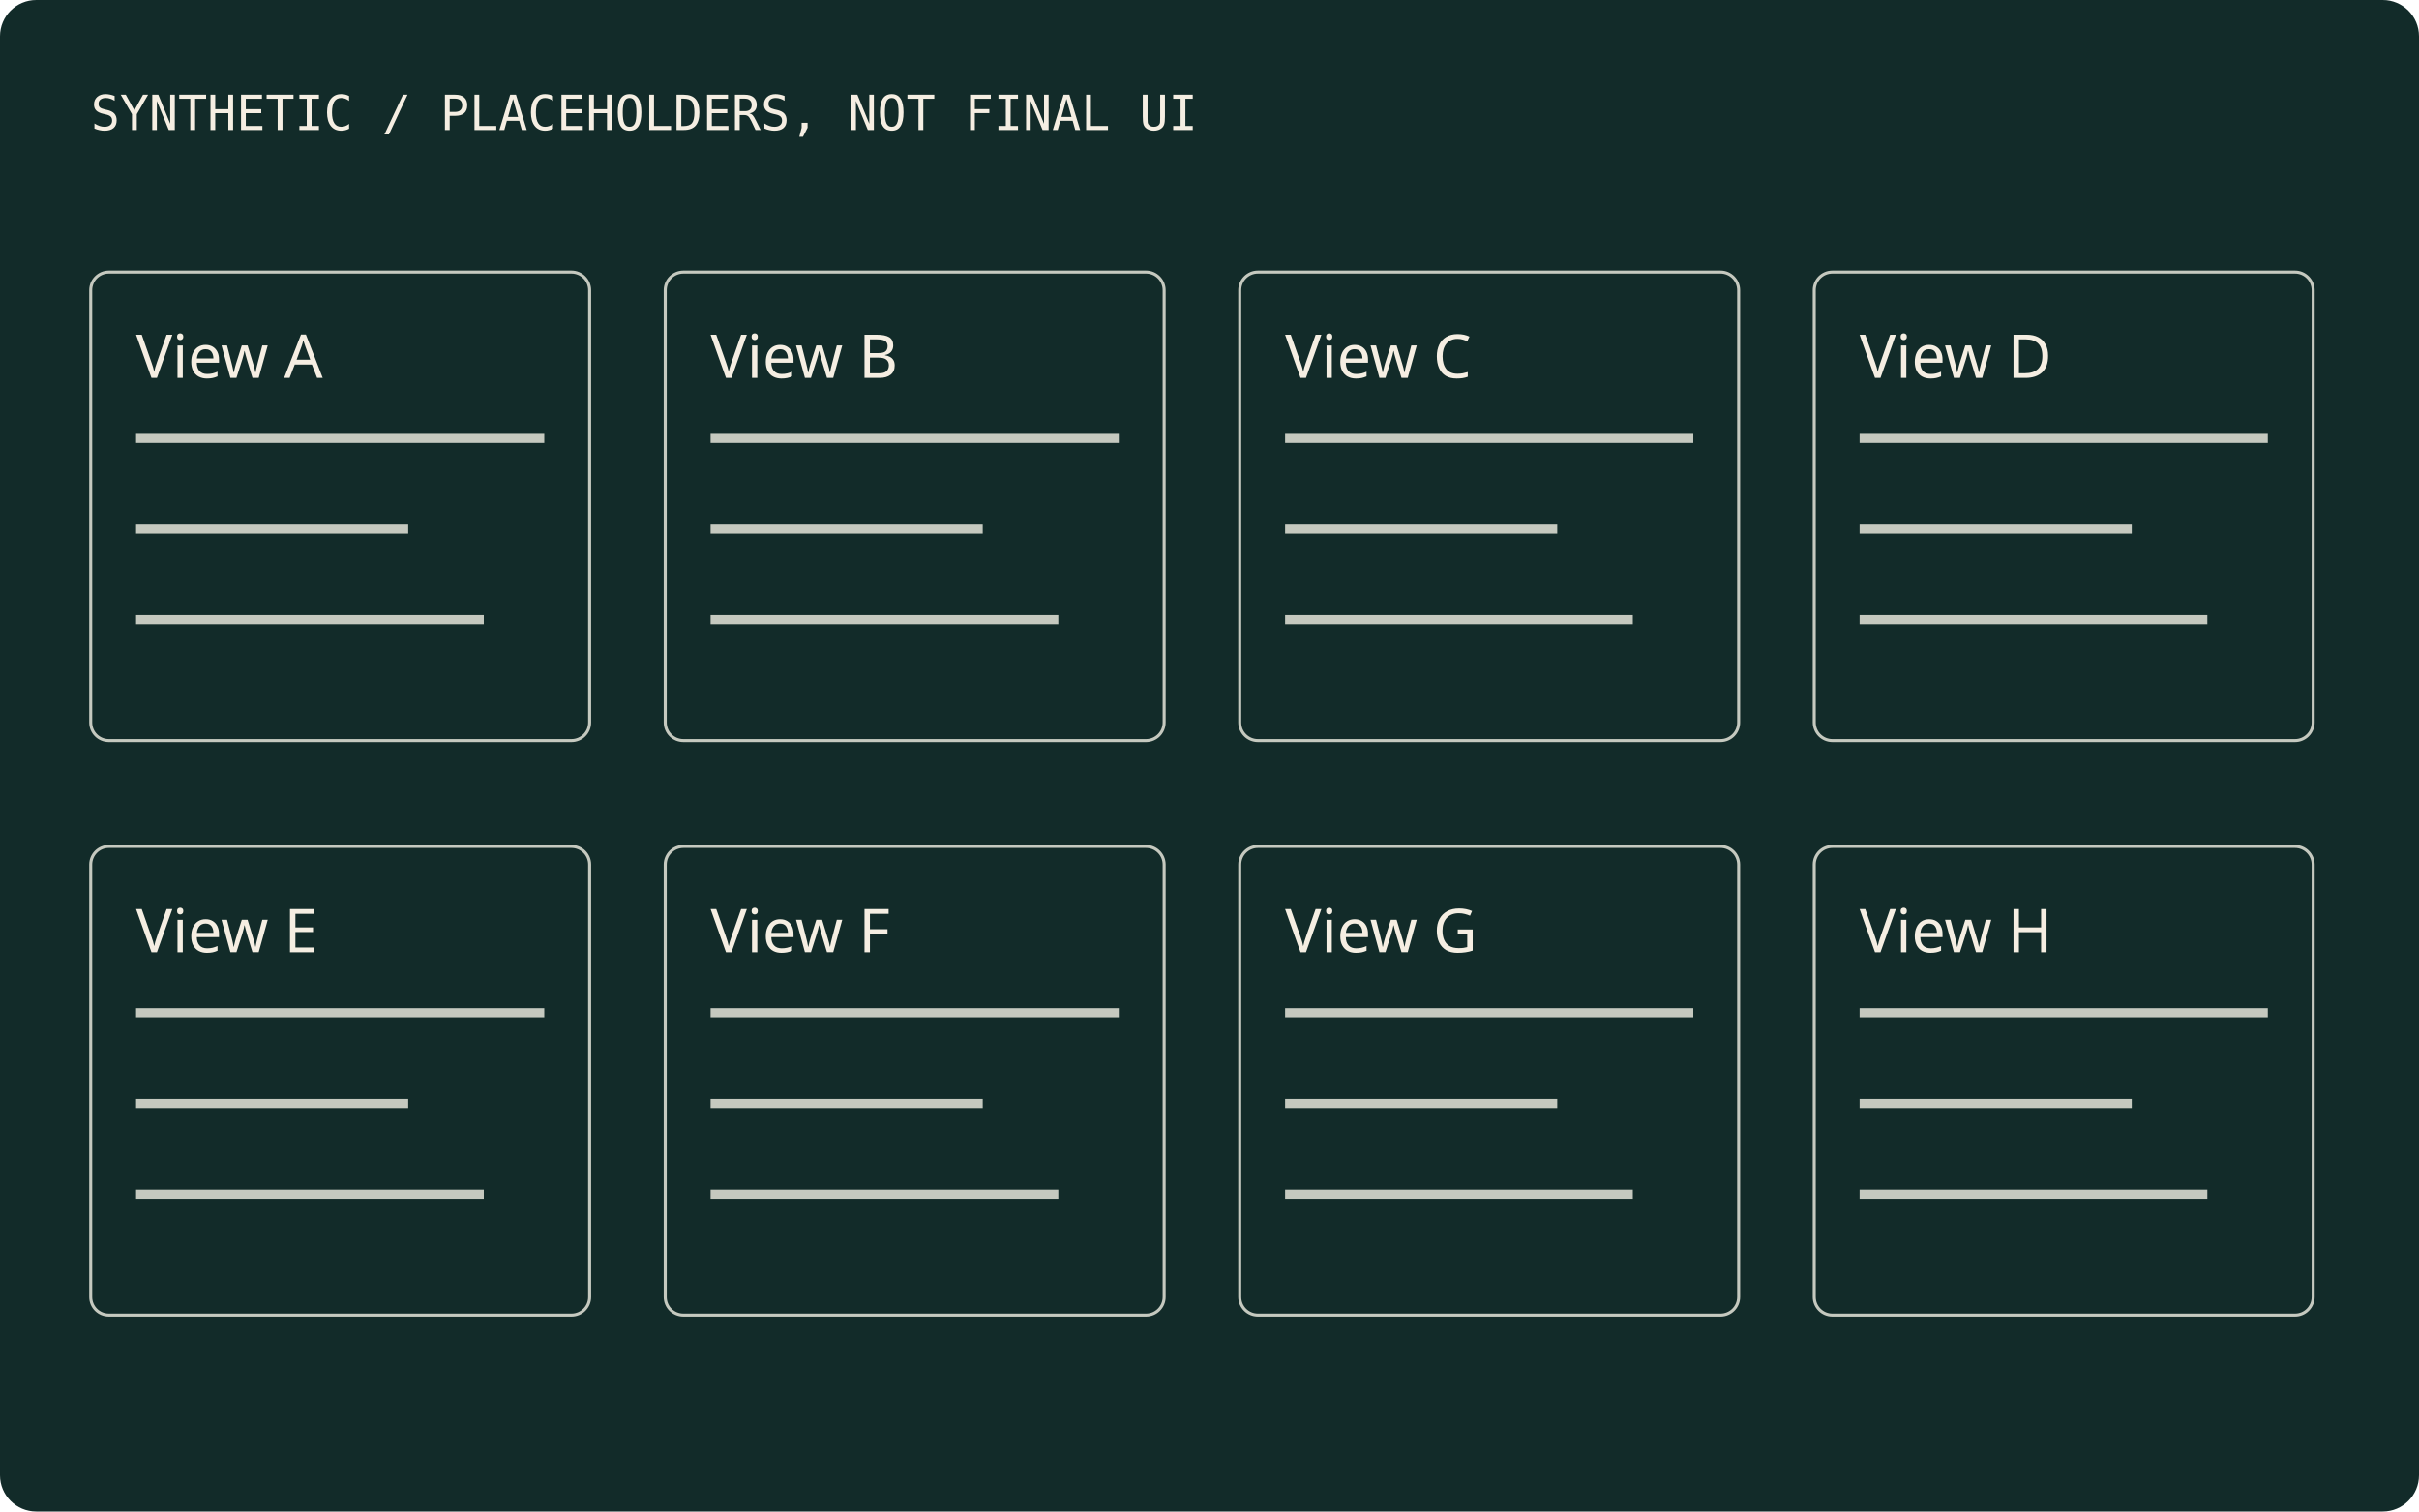
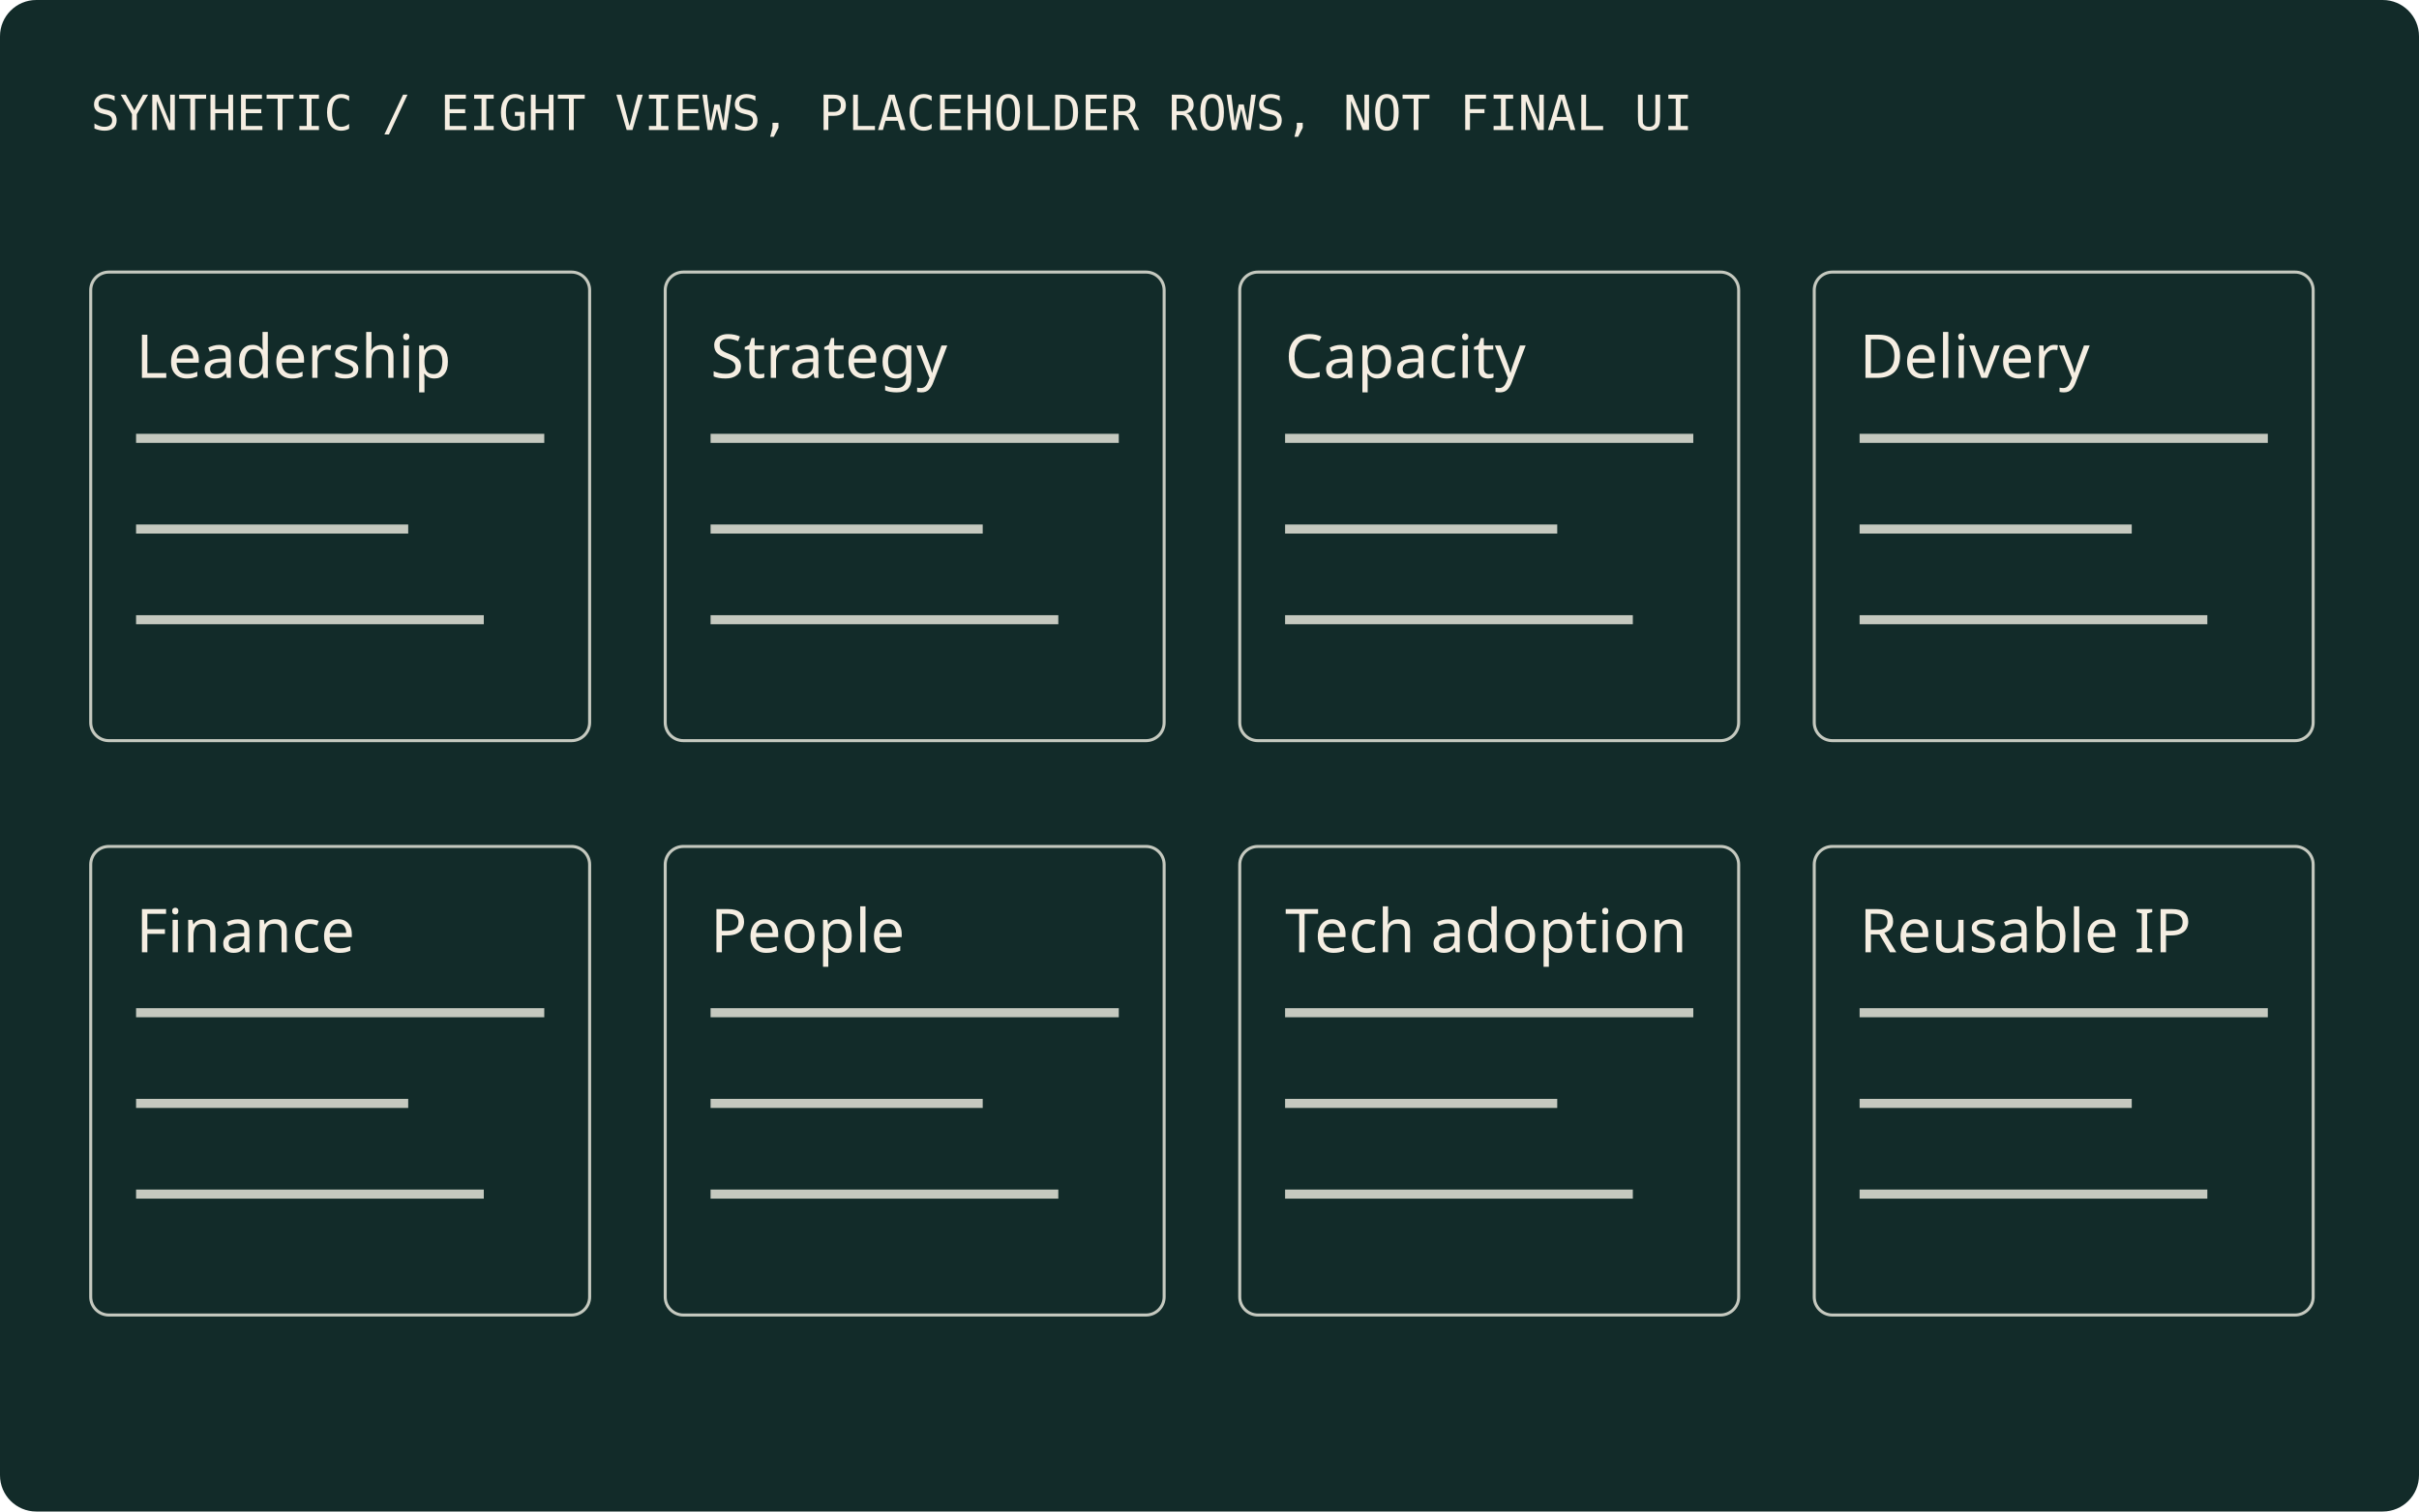
<svg xmlns="http://www.w3.org/2000/svg" viewBox="0 0 800 500" role="img" aria-labelledby="title desc">
  <defs>
    <g id="card">
      <rect width="165" height="155" rx="6" fill="none" stroke="#c5c9bf" />
      <path d="M15 55h135M15 85h90M15 115h115" stroke="#c5c9bf" stroke-width="3" />
    </g>
  </defs>
  <rect width="800" height="500" rx="12" fill="#122b29" />
  <g>
    <use href="#card" x="30" y="90" />
    <use href="#card" x="220" y="90" />
    <use href="#card" x="410" y="90" />
    <use href="#card" x="600" y="90" />
    <use href="#card" x="30" y="280" />
    <use href="#card" x="220" y="280" />
    <use href="#card" x="410" y="280" />
    <use href="#card" x="600" y="280" />
  </g>
  <g fill="#f5eee2" font-family="sans-serif" font-size="20">
-     <text x="45" y="125">View A</text>
-     <text x="235" y="125">View B</text>
-     <text x="425" y="125">View C</text>
-     <text x="615" y="125">View D</text>
-     <text x="45" y="315">View E</text>
-     <text x="235" y="315">View F</text>
-     <text x="425" y="315">View G</text>
-     <text x="615" y="315">View H</text>
+     <text x="45" y="125">Leadership</text>
+     <text x="235" y="125">Strategy</text>
+     <text x="425" y="125">Capacity</text>
+     <text x="615" y="125">Delivery</text>
+     <text x="45" y="315">Finance</text>
+     <text x="235" y="315">People</text>
+     <text x="425" y="315">Tech adoption</text>
+     <text x="615" y="315">Reusable IP</text>
  </g>
-   <text x="30" y="43" fill="#f5eee2" font-family="monospace" font-size="16">SYNTHETIC / PLACEHOLDERS, NOT FINAL UI</text>
+   <text x="30" y="43" fill="#f5eee2" font-family="monospace" font-size="16">SYNTHETIC / EIGHT VIEWS, PLACEHOLDER ROWS, NOT FINAL UI</text>
</svg>
